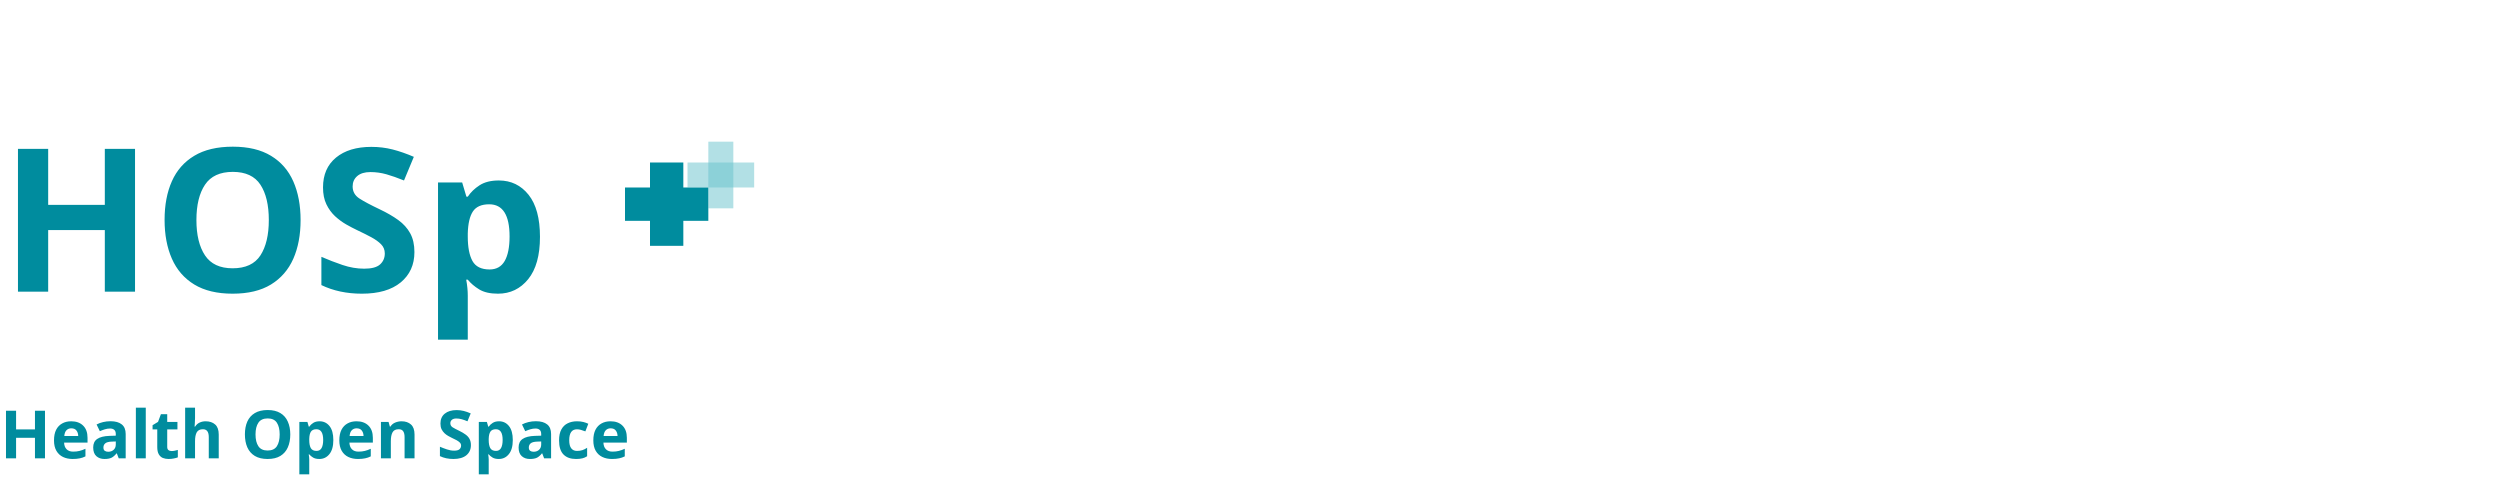
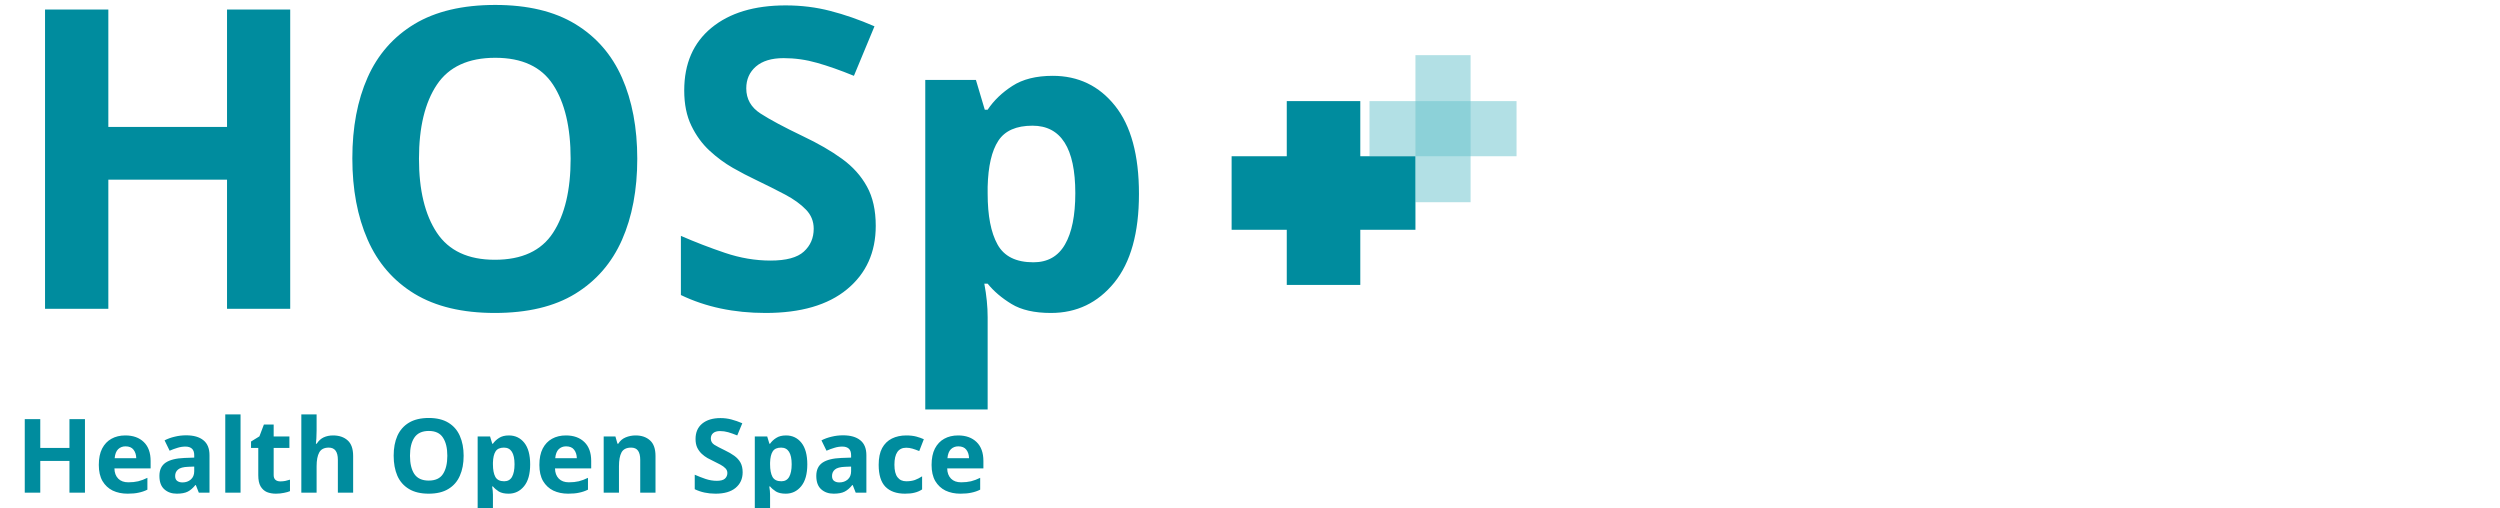
- <svg xmlns="http://www.w3.org/2000/svg" width="600" height="120" viewBox="0 0 600 120">
+ <svg xmlns="http://www.w3.org/2000/svg" viewBox="0 0 340 69" preserveAspectRatio="xMinYMid meet">
  <style>
-     .main { font: bold 48px sans-serif; fill: #008C9E; }
-     .sub  { font: bold 16px sans-serif; fill: #008C9E; }
+     .main { font: bold 57px sans-serif; fill: #008C9E; }
+     .sub  { font: bold 14px sans-serif; fill: #008C9E; }
    .plus-shadow { fill: #66C2CC; opacity: 0.5; }
    .plus-main   { fill: #008C9E; }
  </style>
-   <text class="main" x="0" y="70">HOSp</text>
-   <g transform="translate(240, 52)">
+   <text class="main" x="1" y="42">HOSp</text>
+   <g transform="translate(280, 30) scale(1.25, 1.25)">
    <rect class="plus-shadow" x="-75" y="-13" width="16" height="6" />
    <rect class="plus-shadow" x="-70" y="-18" width="6" height="16" />
    <rect class="plus-main" x="-90" y="-7" width="20" height="8" />
    <rect class="plus-main" x="-84" y="-13" width="8" height="20" />
  </g>
-   <text class="sub" x="0" y="110">Health Open Space</text>
+   <text class="sub" x="2.1" y="67">Health Open Space</text>
</svg>
